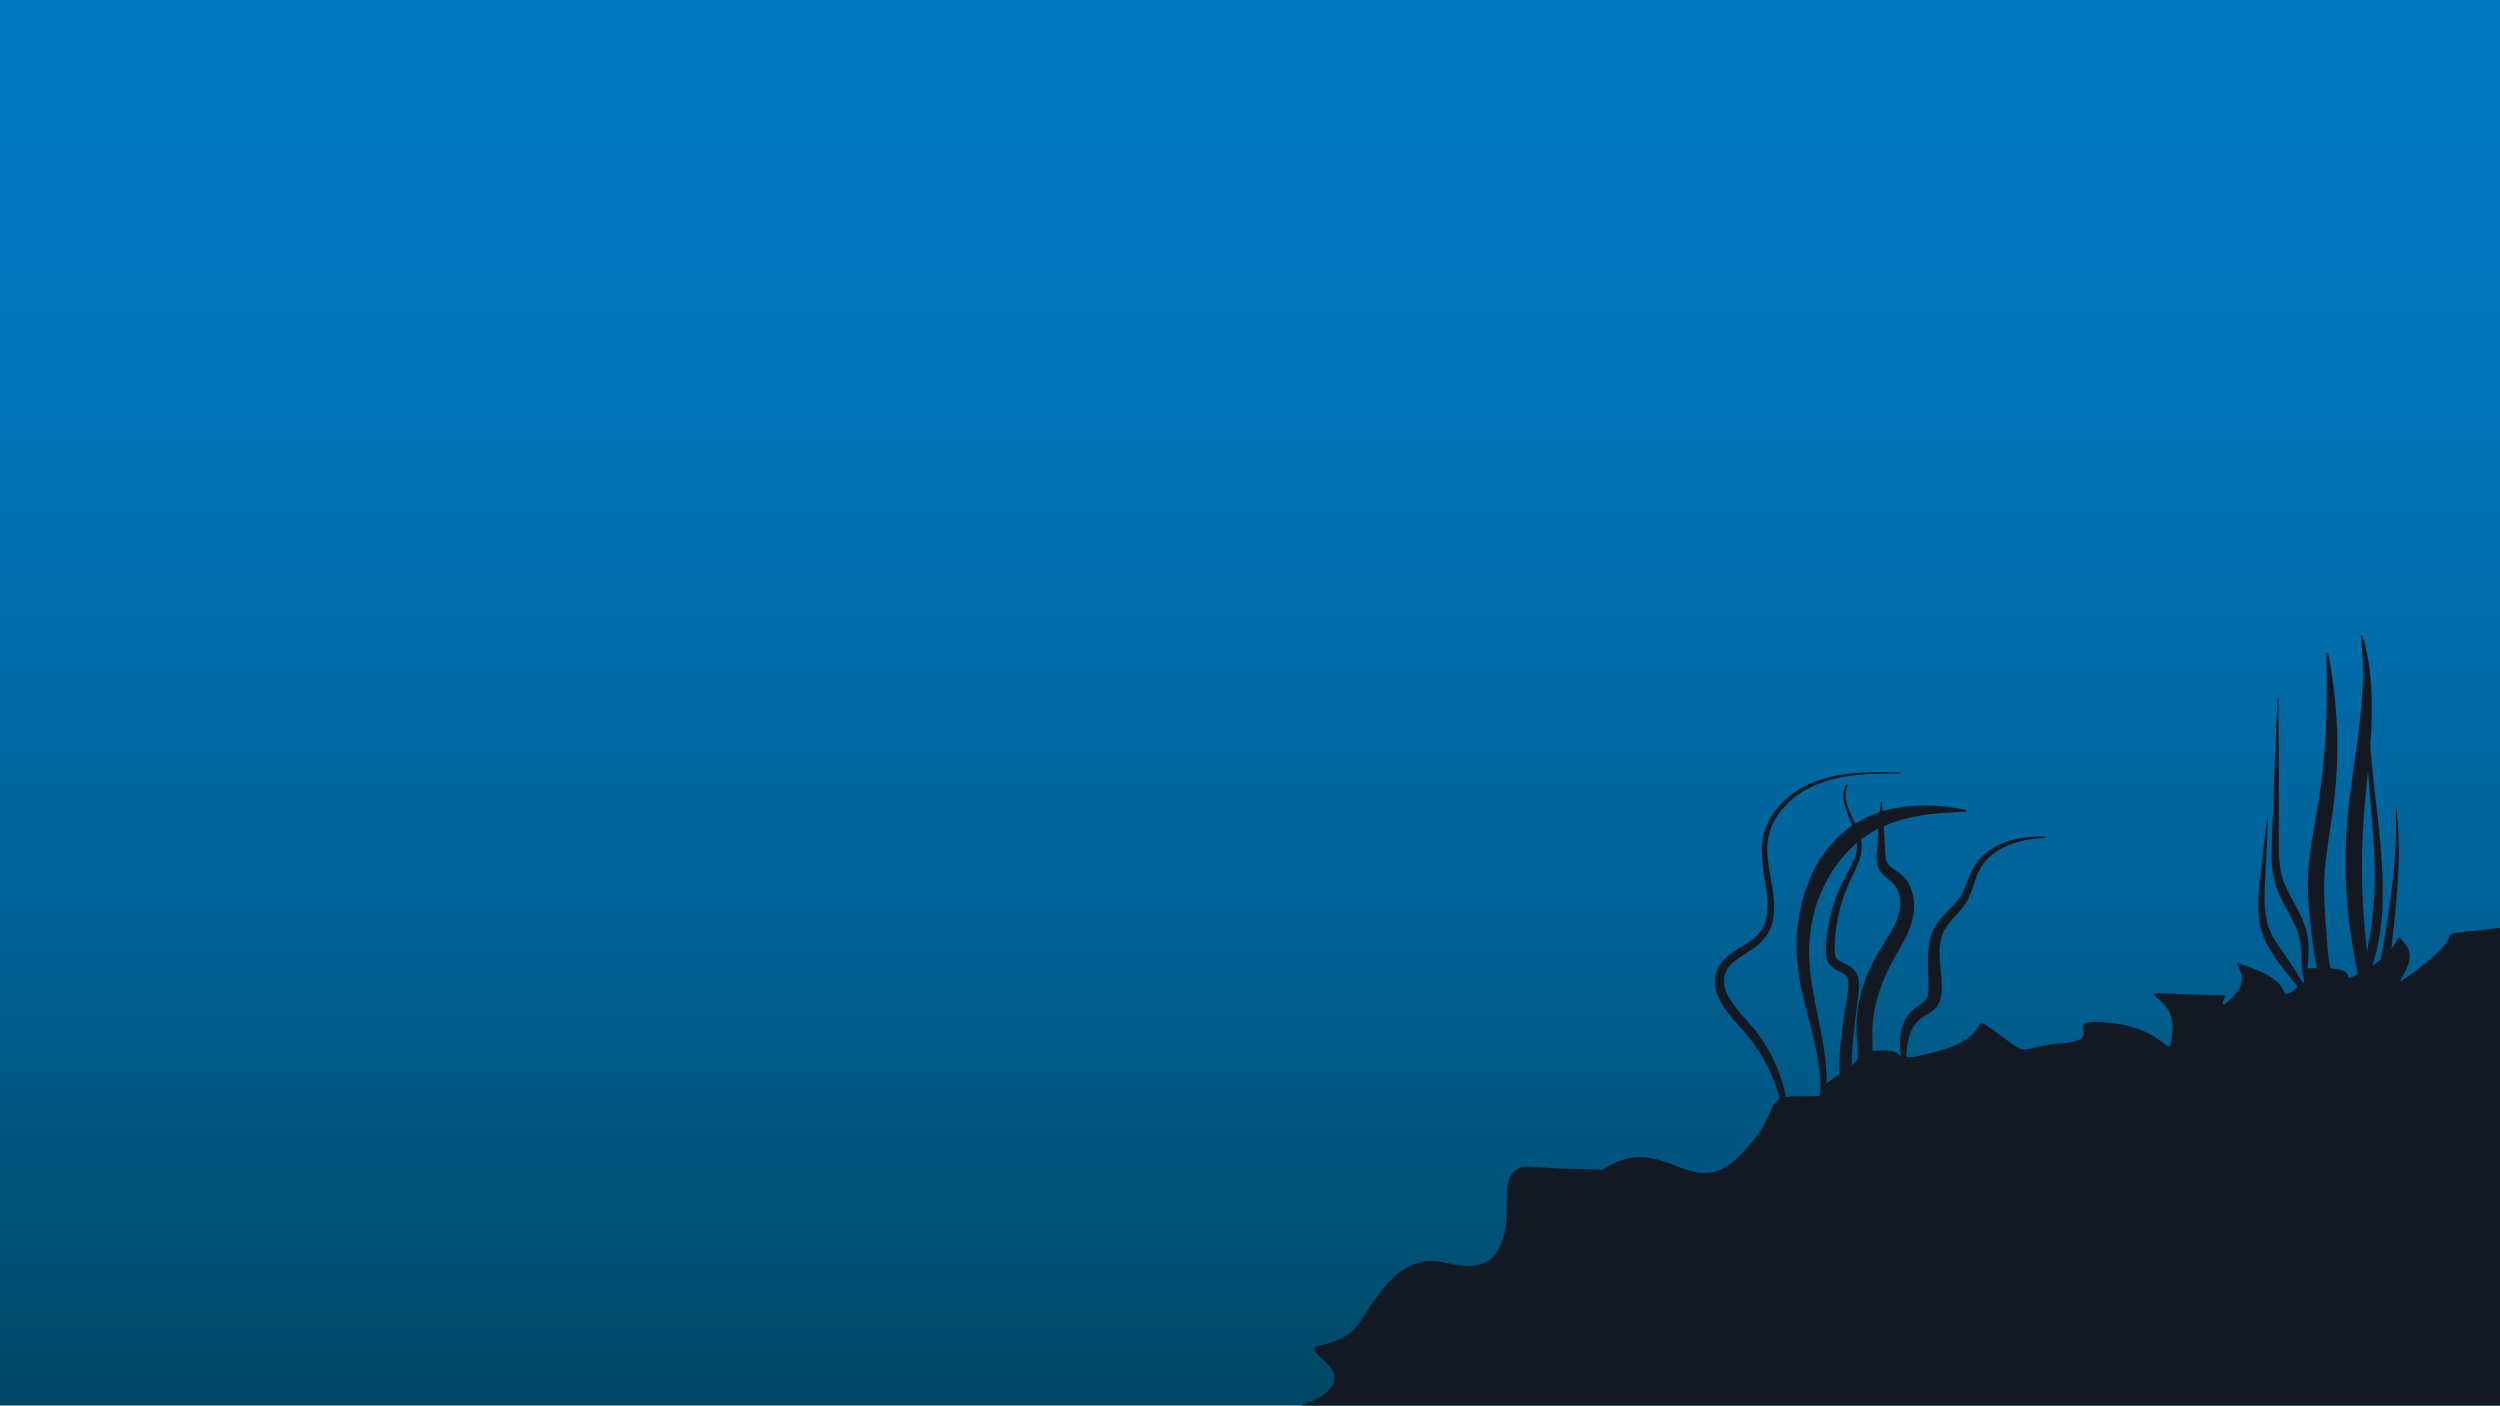
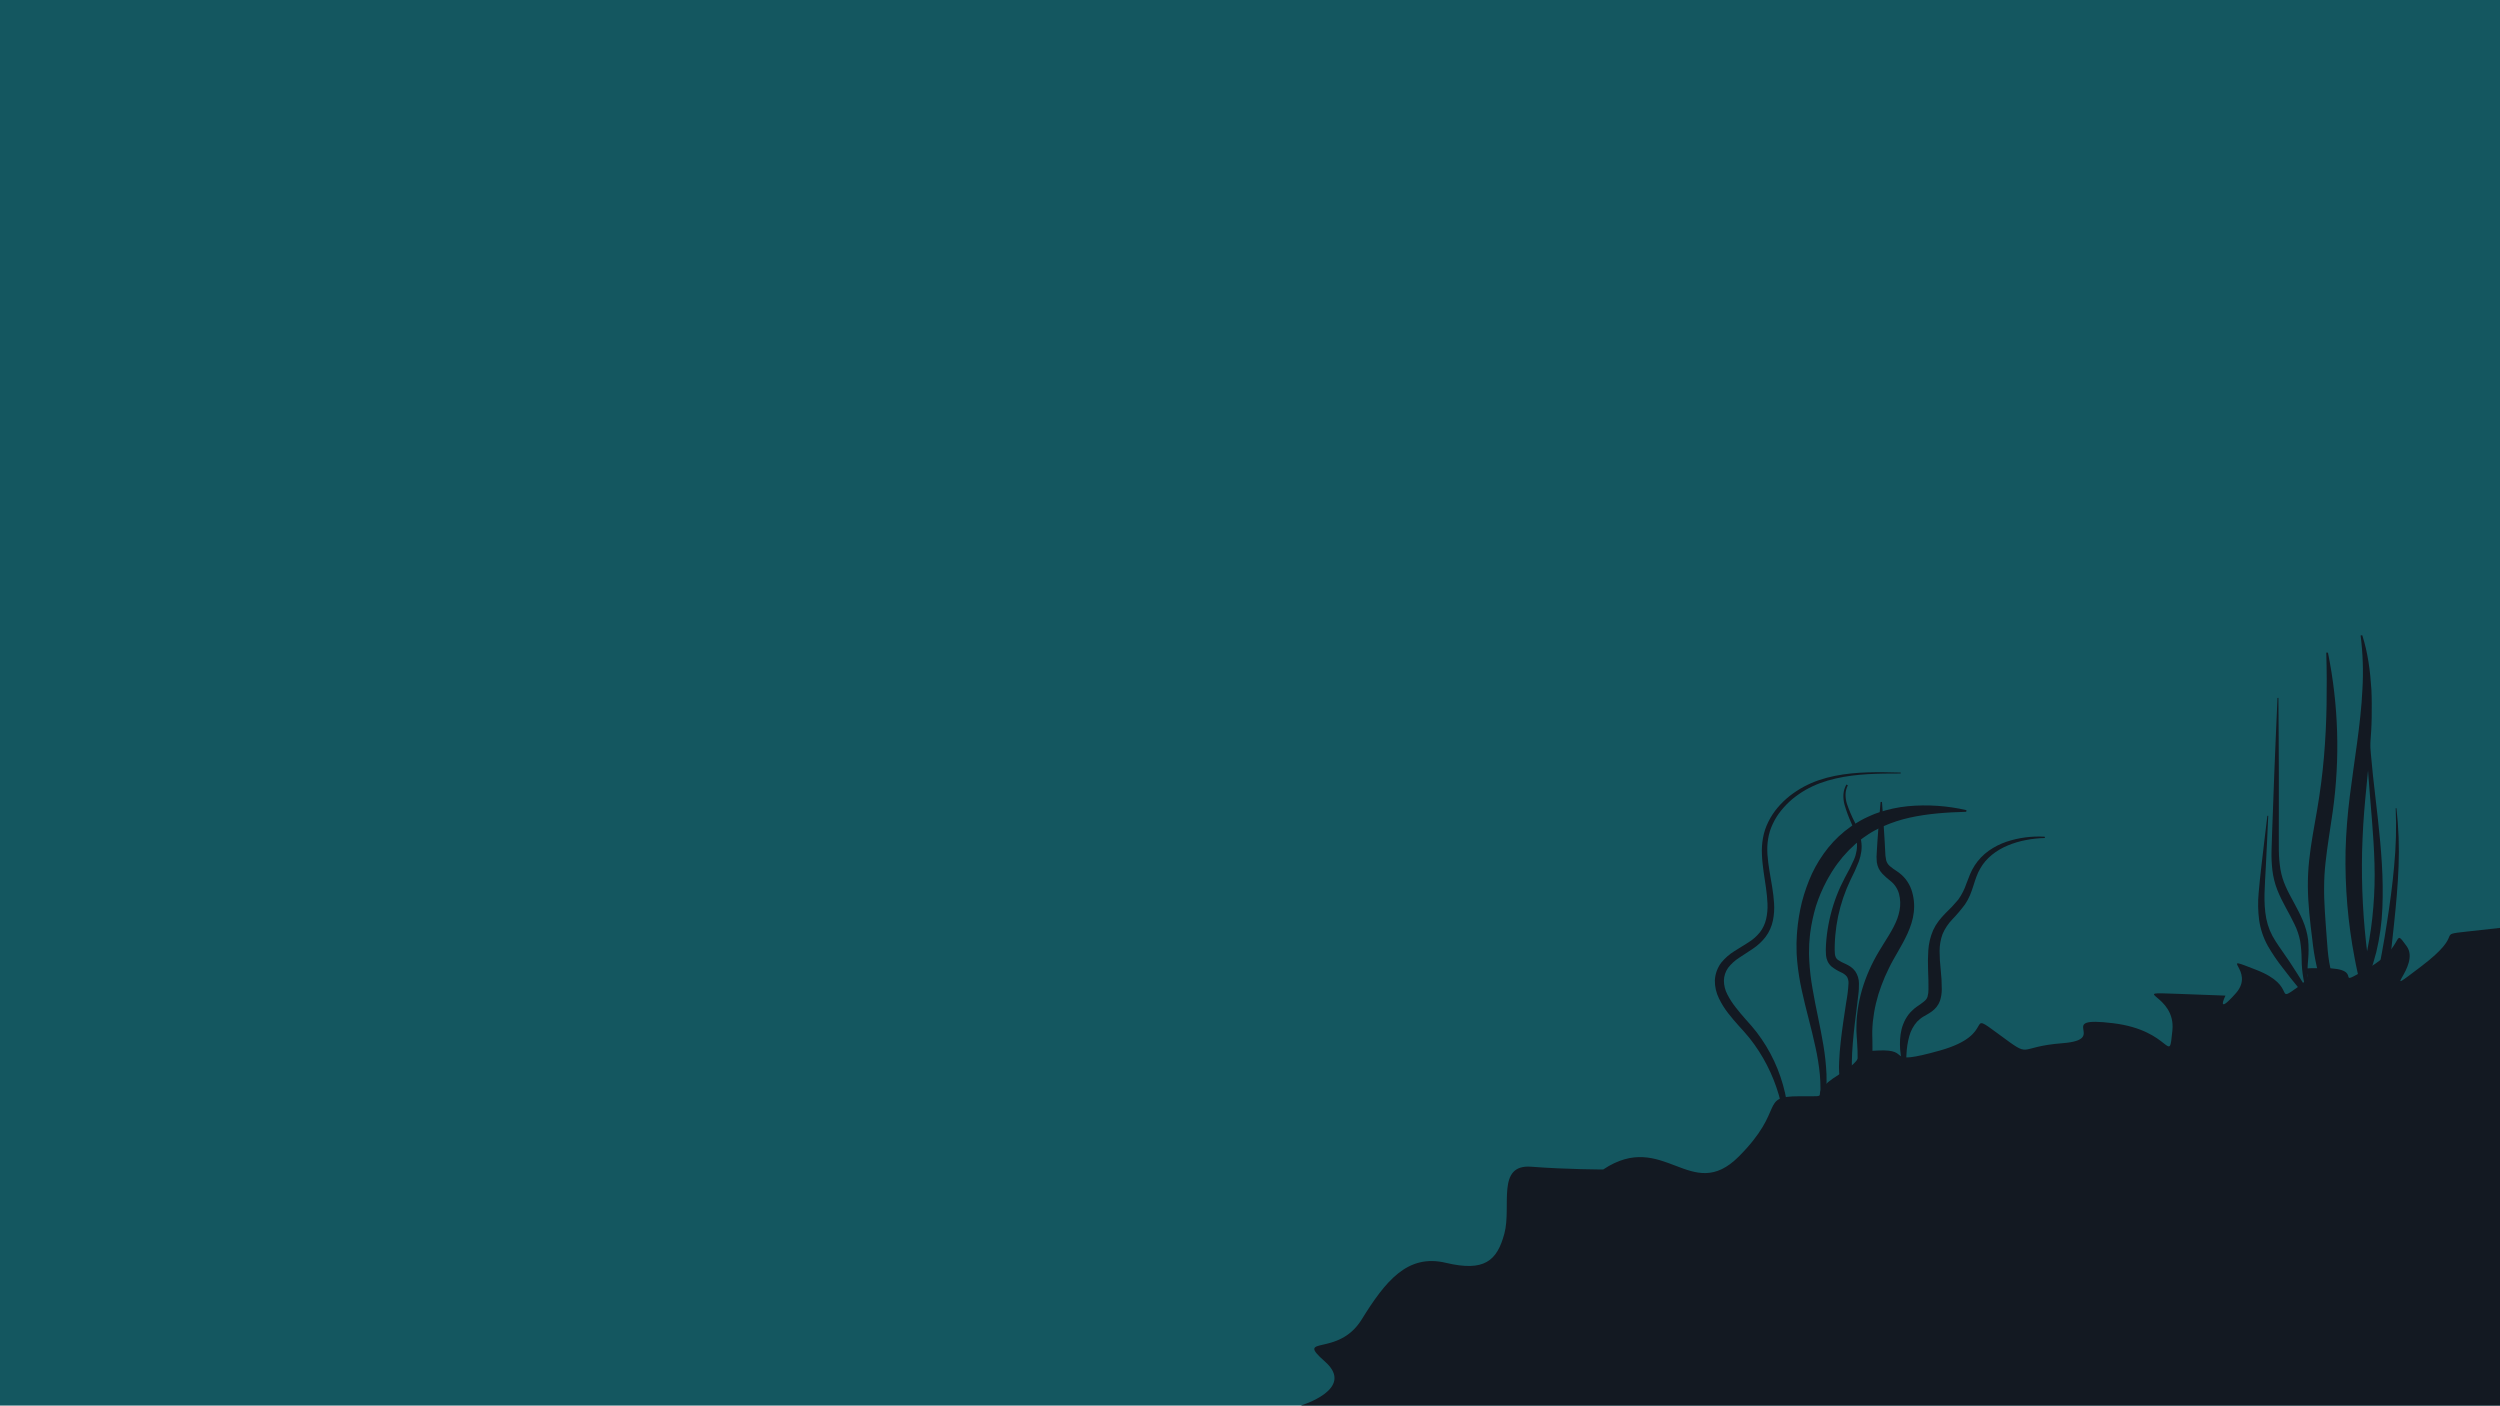
<svg xmlns="http://www.w3.org/2000/svg" id="bg" viewBox="0 0 1366 768">
  <defs>
    <style>.cls-1{fill:url(#linear-gradient);}.cls-2{fill:#131922;}</style>
    <linearGradient id="linear-gradient" x1="683" y1="43.36" x2="683" y2="811.36" gradientTransform="translate(0 -43.36)" gradientUnits="userSpaceOnUse">
-       <stop offset="0.08" stop-color="#0077be" />
-       <stop offset="0.25" stop-color="#0074b9" />
-       <stop offset="0.46" stop-color="#006caa" />
-       <stop offset="0.69" stop-color="#005f91" />
-       <stop offset="0.93" stop-color="#004d6f" />
-       <stop offset="1" stop-color="#004764" />
+       <stop offset="0" stop-color="#145760" />
+       <stop offset="1" stop-color="#145760" />
    </linearGradient>
  </defs>
  <rect id="sea" class="cls-1" width="1366" height="768" />
  <path class="cls-2" d="M1239.37,445.77c-.38,9.45-.9,18.89-1.35,28.34s-1.47,18.92.28,27.83a35.65,35.65,0,0,0,1.92,6.41,38,38,0,0,0,3.13,5.9c2.41,3.81,5.26,7.56,7.86,11.53l3.87,6c1.25,2,2.53,4,3.74,6,2.45,4.06,4.83,8.17,7,12.44l-.4.28c-3.33-3.43-6.43-7-9.45-10.68-1.53-1.81-3-3.68-4.47-5.52l-4.34-5.61a99,99,0,0,1-8.06-11.92,41,41,0,0,1-4.72-14.14,66.85,66.85,0,0,1-.27-14.54c.35-4.79.94-9.47,1.44-14.17,1.12-9.39,2.16-18.79,3.34-28.18Z" />
  <path class="cls-2" d="M1309.42,441.58a210.05,210.05,0,0,1,1.16,31.83c-.4,10.62-1.38,21.22-2.51,31.76l-1.7,15.83a99,99,0,0,1-3,15.85,57.59,57.59,0,0,1-6.53,15,32.81,32.81,0,0,1-11.69,11.26l-.29-.4a42.27,42.27,0,0,0,8.9-12.57,58.19,58.19,0,0,0,2.76-7.14c.42-1.2.73-2.45,1.1-3.68s.64-2.48.91-3.75c1.13-5,2-10.14,3-15.32s1.8-10.42,2.63-15.63c1.63-10.44,3.09-20.89,4-31.4a225.56,225.56,0,0,0,.84-31.63Z" />
  <path class="cls-2" d="M1244.93,381.32c.15,13.92.15,27.84.23,41.77V444c0,6.94-.06,14,0,20.83a71,71,0,0,0,.86,10.09,38.57,38.57,0,0,0,2.86,9.42c2.68,6.08,6.54,11.88,9.36,18.58a39.81,39.81,0,0,1,2.93,10.65,61.26,61.26,0,0,1,0,10.76,76.79,76.79,0,0,0-.3,10.24,19.37,19.37,0,0,0,2.88,9.56l-.38.32a18.55,18.55,0,0,1-4.76-9.57,63,63,0,0,1-1-10.61,69.5,69.5,0,0,0-.8-10.07,36.05,36.05,0,0,0-3.14-9.26c-2.8-6-6.7-11.91-9.36-18.71a43.85,43.85,0,0,1-2.67-10.66,74.54,74.54,0,0,1-.47-10.72c.16-7.05.48-13.94.72-20.91l.76-20.87c.59-13.91,1.12-27.82,1.77-41.73Z" />
  <path class="cls-2" d="M1294.88,375.86c-1.14,16,0,32,1.71,47.93s3.9,31.84,4.85,48a240,240,0,0,1,.3,24.3,124.88,124.88,0,0,1-3.35,24.21c-.55,2-1.08,4-1.66,5.91s-1.23,3.91-2,5.82a92.77,92.77,0,0,1-5.07,11.17l-1.48,2.69c-.49.89-1.07,1.74-1.61,2.6l-1.66,2.57c-.58.84-1.16,1.67-1.77,2.48-2.42,3.26-5,6.36-7.5,9.48l-.42-.28c1.92-3.55,4.06-7,6-10.44.49-.87,1-1.73,1.44-2.6L1284,547c.42-.9.91-1.75,1.31-2.66l1.18-2.71a109.44,109.44,0,0,0,4.06-11.07c.6-1.87,1.07-3.78,1.62-5.67s.89-3.83,1.32-5.74a195.22,195.22,0,0,0,3.29-23.42,209.86,209.86,0,0,0,.64-23.81C1297,456,1295.26,440,1294.1,424s-1.66-32.21.28-48.2Z" />
  <path class="cls-2" d="M1074.33,443.57c-10.54.27-20.95,1-30.87,3.19a76.4,76.4,0,0,0-14.25,4.65l-1.69.75-1.65.82c-1.11.53-2.17,1.15-3.23,1.76a35.57,35.57,0,0,0-3.06,2,28.89,28.89,0,0,0-2.94,2.13l-2.84,2.27-2.64,2.52c-.43.43-.91.8-1.3,1.27l-1.23,1.35-1.23,1.35-.61.68-.56.73c-.74,1-1.51,1.92-2.27,2.87s-1.38,2-2.08,3l-1,1.52-.93,1.6c-.61,1.07-1.29,2.1-1.84,3.21A84.35,84.35,0,0,0,992.26,495a94.67,94.67,0,0,0-3.16,14.75c-.2,1.25-.23,2.52-.36,3.77s-.22,2.52-.22,3.79l-.08,3.79.14,3.79a124.72,124.72,0,0,0,1.78,15.27c1.7,10.22,4.22,20.46,5.94,30.95A129.73,129.73,0,0,1,998,587.06a85.77,85.77,0,0,1-.94,16,58.91,58.91,0,0,1-4.48,15.38,45.22,45.22,0,0,1-9,13.13l-.66-.62a43.8,43.8,0,0,0,7.91-13.25,56.46,56.46,0,0,0,3.49-15,83,83,0,0,0,.06-15.44,123.33,123.33,0,0,0-2.46-15.3c-2.15-10.17-5.14-20.23-7.39-30.65A131.07,131.07,0,0,1,982,525.39l-.31-4.08-.06-4.08c-.06-1.36,0-2.72.08-4.09s.07-2.72.23-4.08a102.49,102.49,0,0,1,2.63-16.19,95.79,95.79,0,0,1,5.53-15.59A71,71,0,0,1,999,463.1a61,61,0,0,1,12.35-11.5,33.19,33.19,0,0,1,3.58-2.26c1.23-.7,2.4-1.49,3.69-2.07s2.51-1.25,3.82-1.76l1.93-.82,2-.69a72,72,0,0,1,16.12-3.49,100.79,100.79,0,0,1,32,2.16Z" />
  <path class="cls-2" d="M1028.31,438.14c.64,7.21,1,14.41,1.48,21.61l.28,5.41a23.6,23.6,0,0,0,.53,4.86,6.18,6.18,0,0,0,2,3.21,35.19,35.19,0,0,0,4,2.91A27.52,27.52,0,0,1,1039,478l1.18,1.15c.38.39.73.82,1.08,1.24a20.3,20.3,0,0,1,3.12,5.69,28,28,0,0,1,1.32,12.35,31.69,31.69,0,0,1-1.27,6,49.16,49.16,0,0,1-2.1,5.52c-1.59,3.55-3.46,6.81-5.25,9.94s-3.54,6.08-5,9.17a91.62,91.62,0,0,0-4.07,9.4,79.38,79.38,0,0,0-4.68,19.74c-.17,1.68-.27,3.36-.32,5,0,.73,0,1.58,0,2.49l.07,2.72c.08,3.67.08,7.38-.14,11.15-.12,1.89-.29,3.8-.59,5.75a27.13,27.13,0,0,1-1.6,6.11,15.38,15.38,0,0,1-.79,1.65,11.16,11.16,0,0,1-1.27,1.75l-.39.42a5.19,5.19,0,0,1-.49.43,6.09,6.09,0,0,1-1.1.76,7,7,0,0,1-1.32.57,10.13,10.13,0,0,1-1.41.3c-.45,0-.91,0-1.36,0a10.66,10.66,0,0,1-1.2-.22c-.2,0-.4-.09-.58-.15l-.49-.19c-.33-.13-.63-.25-1-.41a6.17,6.17,0,0,1-2.35-2.12,8.48,8.48,0,0,1-1-2,16.36,16.36,0,0,1-.81-3.33c-.15-1-.24-2-.29-3-.11-2-.09-3.84,0-5.71.14-3.74.47-7.39.87-11,.81-7.26,1.92-14.42,3-21.53a78.38,78.38,0,0,0,1.25-10.26,6.72,6.72,0,0,0-.81-3.66,8,8,0,0,0-3.19-2.41,25.24,25.24,0,0,1-5.15-3.09,8.86,8.86,0,0,1-2.26-2.94,10.41,10.41,0,0,1-.89-3.39,39.39,39.39,0,0,1,0-5.78c.12-1.85.28-3.69.51-5.52a90.62,90.62,0,0,1,5.39-21.38,92.31,92.31,0,0,1,4.6-10,99.47,99.47,0,0,0,4.79-9.5,19.77,19.77,0,0,0,1.57-9.93,39.28,39.28,0,0,0-3-10,74.72,74.72,0,0,1-3.77-10.24,17.74,17.74,0,0,1-.56-5.54,12.38,12.38,0,0,1,1.63-5.34l.79.43a11.38,11.38,0,0,0-1.27,5,16.64,16.64,0,0,0,.76,5.12,75.45,75.45,0,0,0,4.16,9.84,40.41,40.41,0,0,1,3.63,10.45,19.71,19.71,0,0,1,.08,5.74,27.67,27.67,0,0,1-1.37,5.5,102.18,102.18,0,0,1-4.53,10,90.48,90.48,0,0,0-4,9.79,87.38,87.38,0,0,0-4.33,20.61c-.16,1.75-.25,3.5-.3,5.25a36.75,36.75,0,0,0,.1,5,5.48,5.48,0,0,0,.53,1.8,3.68,3.68,0,0,0,1.07,1.26,22.15,22.15,0,0,0,4.21,2.24,20.93,20.93,0,0,1,2.71,1.51,10.39,10.39,0,0,1,2.61,2.53,12,12,0,0,1,2,6.61c0,1,0,2-.06,3,0,.45-.06,1-.1,1.43l-.14,1.4-.65,5.42c-.91,7.14-1.81,14.24-2.4,21.32-.29,3.54-.51,7.07-.54,10.54,0,1.73,0,3.44.16,5.08.07.82.16,1.62.29,2.36a9.21,9.21,0,0,0,.51,1.89,1.35,1.35,0,0,0,.22.42,1.06,1.06,0,0,0-.39-.3,2.26,2.26,0,0,0,.61.16c-.14,0-.3.12-.12-.09a3.59,3.59,0,0,0,.29-.45c.1-.27.24-.47.34-.8a20.78,20.78,0,0,0,.93-4.37c.19-1.61.29-3.3.33-5,.07-3.42-.09-6.91-.32-10.44l-.19-2.67c0-.89-.14-1.84-.15-2.91,0-1.91,0-3.83.11-5.74a78.67,78.67,0,0,1,4.77-22.29,92.21,92.21,0,0,1,4.58-10.37c1.74-3.35,3.72-6.58,5.62-9.61s3.78-6,5.27-8.92a40.62,40.62,0,0,0,2-4.48,28,28,0,0,0,1.22-4.5,20.37,20.37,0,0,0-.29-9,14,14,0,0,0-1.76-3.89,13.39,13.39,0,0,0-3-3.24,39.52,39.52,0,0,1-4.38-3.92,12.3,12.3,0,0,1-2-2.9,11.71,11.71,0,0,1-1-3.34,29.16,29.16,0,0,1,0-5.9l.33-5.4c.51-7.2,1-14.4,1.73-21.59Z" />
  <path class="cls-2" d="M876,639c33-22,48,19,74-7s11-33,33-33,1,1,22-12,1-12,21-13,2,9,34,0,13-23,32-9,9,7,35,5-5-14.86,27.52-10.93S1185,583,1187,563s-25-21,2-20l27,1s-5.71,11.48,5.64-1.26S1210,521,1233,530s9,19,23,9-10-10,14-10,3,12,24,0,13-23,21-12-17,30,8,11,7-17,25-19l18-2V768H710.68S741,759,724,744s7-2,20-23,25-36,46-31,28-1,32-16-4.58-38,14.71-36.5S876,639,876,639Z" />
  <path class="cls-2" d="M1040.88,586.67a67.85,67.85,0,0,1-2.33-10.45,40,40,0,0,1-.08-11,28.05,28.05,0,0,1,.55-2.82c.12-.48.24-1,.39-1.41l.51-1.4a23.1,23.1,0,0,1,1.26-2.73c.23-.45.53-.87.8-1.3a12,12,0,0,1,.88-1.27A16.8,16.8,0,0,1,1045,552l1.15-1.05c.41-.32.82-.63,1.21-.91,1.59-1.12,3-2,4-2.89a7,7,0,0,0,1.21-1.25,4.52,4.52,0,0,0,.65-1.34,14.37,14.37,0,0,0,.5-4.07c.07-3.28-.09-6.69-.21-10.21a101.79,101.79,0,0,1,.11-10.88,33,33,0,0,1,2.67-11.18c.43-.89.88-1.77,1.38-2.62a27.38,27.38,0,0,1,1.64-2.4A45.82,45.82,0,0,1,1063,499a85.09,85.09,0,0,0,7-7.46,33.22,33.22,0,0,0,4.46-8.8c1.25-3.23,2.44-6.74,4.52-9.88a29.34,29.34,0,0,1,7.66-8,37.81,37.81,0,0,1,9.66-4.92,55.42,55.42,0,0,1,21-2.75v.7a60.81,60.81,0,0,0-10.36,1.12,49.8,49.8,0,0,0-9.88,2.95c-6.29,2.62-11.92,6.9-15.09,12.67-1.68,2.8-2.63,6-3.73,9.41-.54,1.68-1.12,3.4-1.84,5.11a28.86,28.86,0,0,1-2.71,5,87.71,87.71,0,0,1-7,8.26,26.58,26.58,0,0,0-5.27,7.95,27.36,27.36,0,0,0-1.63,9.29,93.36,93.36,0,0,0,.61,10.13,96.85,96.85,0,0,1,.59,10.81,20,20,0,0,1-1,6.29,11.69,11.69,0,0,1-1.83,3.28,13.64,13.64,0,0,1-2.52,2.43c-1.75,1.28-3.39,2.08-4.73,2.9-.33.2-.65.4-.94.6l-.84.66a14.55,14.55,0,0,0-1.6,1.44,19.47,19.47,0,0,0-4.3,8,44.12,44.12,0,0,0-1.54,9.9c-.23,3.43-.18,6.92-.18,10.46Z" />
  <path class="cls-2" d="M975,633.11a90.55,90.55,0,0,0-19.08-65.92l-2.81-3.31-3-3.32c-2-2.23-4-4.54-5.89-7a44.06,44.06,0,0,1-5-8.06,21.4,21.4,0,0,1-2.22-9.79,17.51,17.51,0,0,1,3.45-9.66,29.18,29.18,0,0,1,7.3-6.4c2.6-1.68,5.2-3.14,7.6-4.73a24.67,24.67,0,0,0,6.21-5.45,17.08,17.08,0,0,0,2.11-3.44,19,19,0,0,0,1.35-3.86,32,32,0,0,0,.74-8.4c-.2-5.78-1.32-11.64-2.15-17.6-.4-3-.77-6-.88-9.08a39.46,39.46,0,0,1,.57-9.25,32.27,32.27,0,0,1,2.94-8.84,37.91,37.91,0,0,1,5.07-7.73,47.51,47.51,0,0,1,6.61-6.39,55.89,55.89,0,0,1,7.64-5,58.23,58.23,0,0,1,8.35-3.63,70.7,70.7,0,0,1,8.76-2.33c11.87-2.38,23.95-2.09,35.87-1.79v.5c-11.92,0-24,.09-35.54,2.75a69,69,0,0,0-8.49,2.52,55.57,55.57,0,0,0-8,3.73,54.34,54.34,0,0,0-7.19,5,45.37,45.37,0,0,0-6.09,6.23,34.41,34.41,0,0,0-4.58,7.32,29.08,29.08,0,0,0-2.54,8.16c-1,5.64-.22,11.53.7,17.36s2.2,11.74,2.55,17.93a35.3,35.3,0,0,1-.65,9.41,22.66,22.66,0,0,1-1.5,4.62,21.19,21.19,0,0,1-2.48,4.24,29.22,29.22,0,0,1-7,6.52c-2.54,1.77-5.13,3.29-7.51,4.93a24.07,24.07,0,0,0-6,5.49,12.54,12.54,0,0,0-2.28,7,16.46,16.46,0,0,0,1.87,7.48,42.52,42.52,0,0,0,4.54,7.07c1.74,2.29,3.67,4.5,5.62,6.74l3,3.38,2.93,3.58a85.89,85.89,0,0,1,9.52,15.74,86.81,86.81,0,0,1,5.92,17.32,84.86,84.86,0,0,1,2.12,18.07,79,79,0,0,1-1.92,18Z" />
  <path class="cls-2" d="M1272,356.62a257.22,257.22,0,0,1,2.6,86.84c-.66,4.8-1.45,9.49-2.11,14.13s-1.37,9.2-1.81,13.7a120.79,120.79,0,0,0-.78,13.39c-.07,4.48.16,9,.42,13.65s.69,9.29,1,14,.67,9.3,1.38,13.52a45.82,45.82,0,0,0,1.4,6,27.92,27.92,0,0,0,2.3,5.32,22.13,22.13,0,0,0,1.6,2.39l2.34,2.86a22.63,22.63,0,0,1,2.52,3.86,12.6,12.6,0,0,1,1,2.64,9.24,9.24,0,0,1,.22,3.16,9.38,9.38,0,0,1-.84,3.05,11,11,0,0,1-1.48,2.27c-1,1.21-2,2-2.64,2.67a17,17,0,0,0-3.37,5,17.64,17.64,0,0,0-1.5,6.26,18.62,18.62,0,0,0,.77,6.77l-.8.41a19.83,19.83,0,0,1-1.47-14.27,19.07,19.07,0,0,1,3.19-6.6c.73-1,1.56-1.85,2.2-2.78a5.36,5.36,0,0,0,1.09-3,5.62,5.62,0,0,0-.87-3,15.53,15.53,0,0,0-2.08-2.71c-.79-.86-1.64-1.69-2.48-2.56a27.51,27.51,0,0,1-2.36-2.8,36.77,36.77,0,0,1-5.73-13.32,130.66,130.66,0,0,1-2.28-14.2c-.6-4.73-1.18-9.47-1.62-14.24s-.75-9.54-.79-14.34a125.42,125.42,0,0,1,.68-14.38c1-9.55,2.86-18.93,4.46-28.32s2.82-18.82,3.64-28.3,1.28-19,1.44-28.52.13-19.05-.17-28.58Z" />
  <path class="cls-2" d="M1290.74,347.1c3.09,9.56,4.37,19.67,5,29.74.24,5,.21,10.07.15,15.1s-.41,10-.78,15c-.72,9.93-1.82,19.71-2.7,29.37-.41,4.83-.88,9.62-1.13,14.4s-.52,9.56-.63,14.34a377.37,377.37,0,0,0,3.06,57.43l1,7.17,1.1,7.17c.39,2.41.77,4.76,1.21,7.26a65.85,65.85,0,0,1,1,7.86,30.52,30.52,0,0,1-.73,8.45,24.38,24.38,0,0,1-1.41,4c-.53,1.2-1.12,2.32-1.68,3.4a35.35,35.35,0,0,0-2.77,6.43,6.75,6.75,0,0,0-.28,3.09,4.54,4.54,0,0,0,1.65,2.67l-.43.79a5.71,5.71,0,0,1-2.64-2.92,8.11,8.11,0,0,1-.39-3.86,33.82,33.82,0,0,1,1.93-7.25,39.59,39.59,0,0,0,2-7,25.42,25.42,0,0,0-.11-7.18c-.7-4.79-2.23-9.5-3.37-14.31-.61-2.4-1.13-4.81-1.69-7.22s-1-4.83-1.48-7.26a282.39,282.39,0,0,1-5-59c.26-9.89,1.08-19.75,2.29-29.55s2.7-19.54,4-29.29,2.48-19.53,2.92-29.35a158.61,158.61,0,0,0-1-29.39Z" />
</svg>
